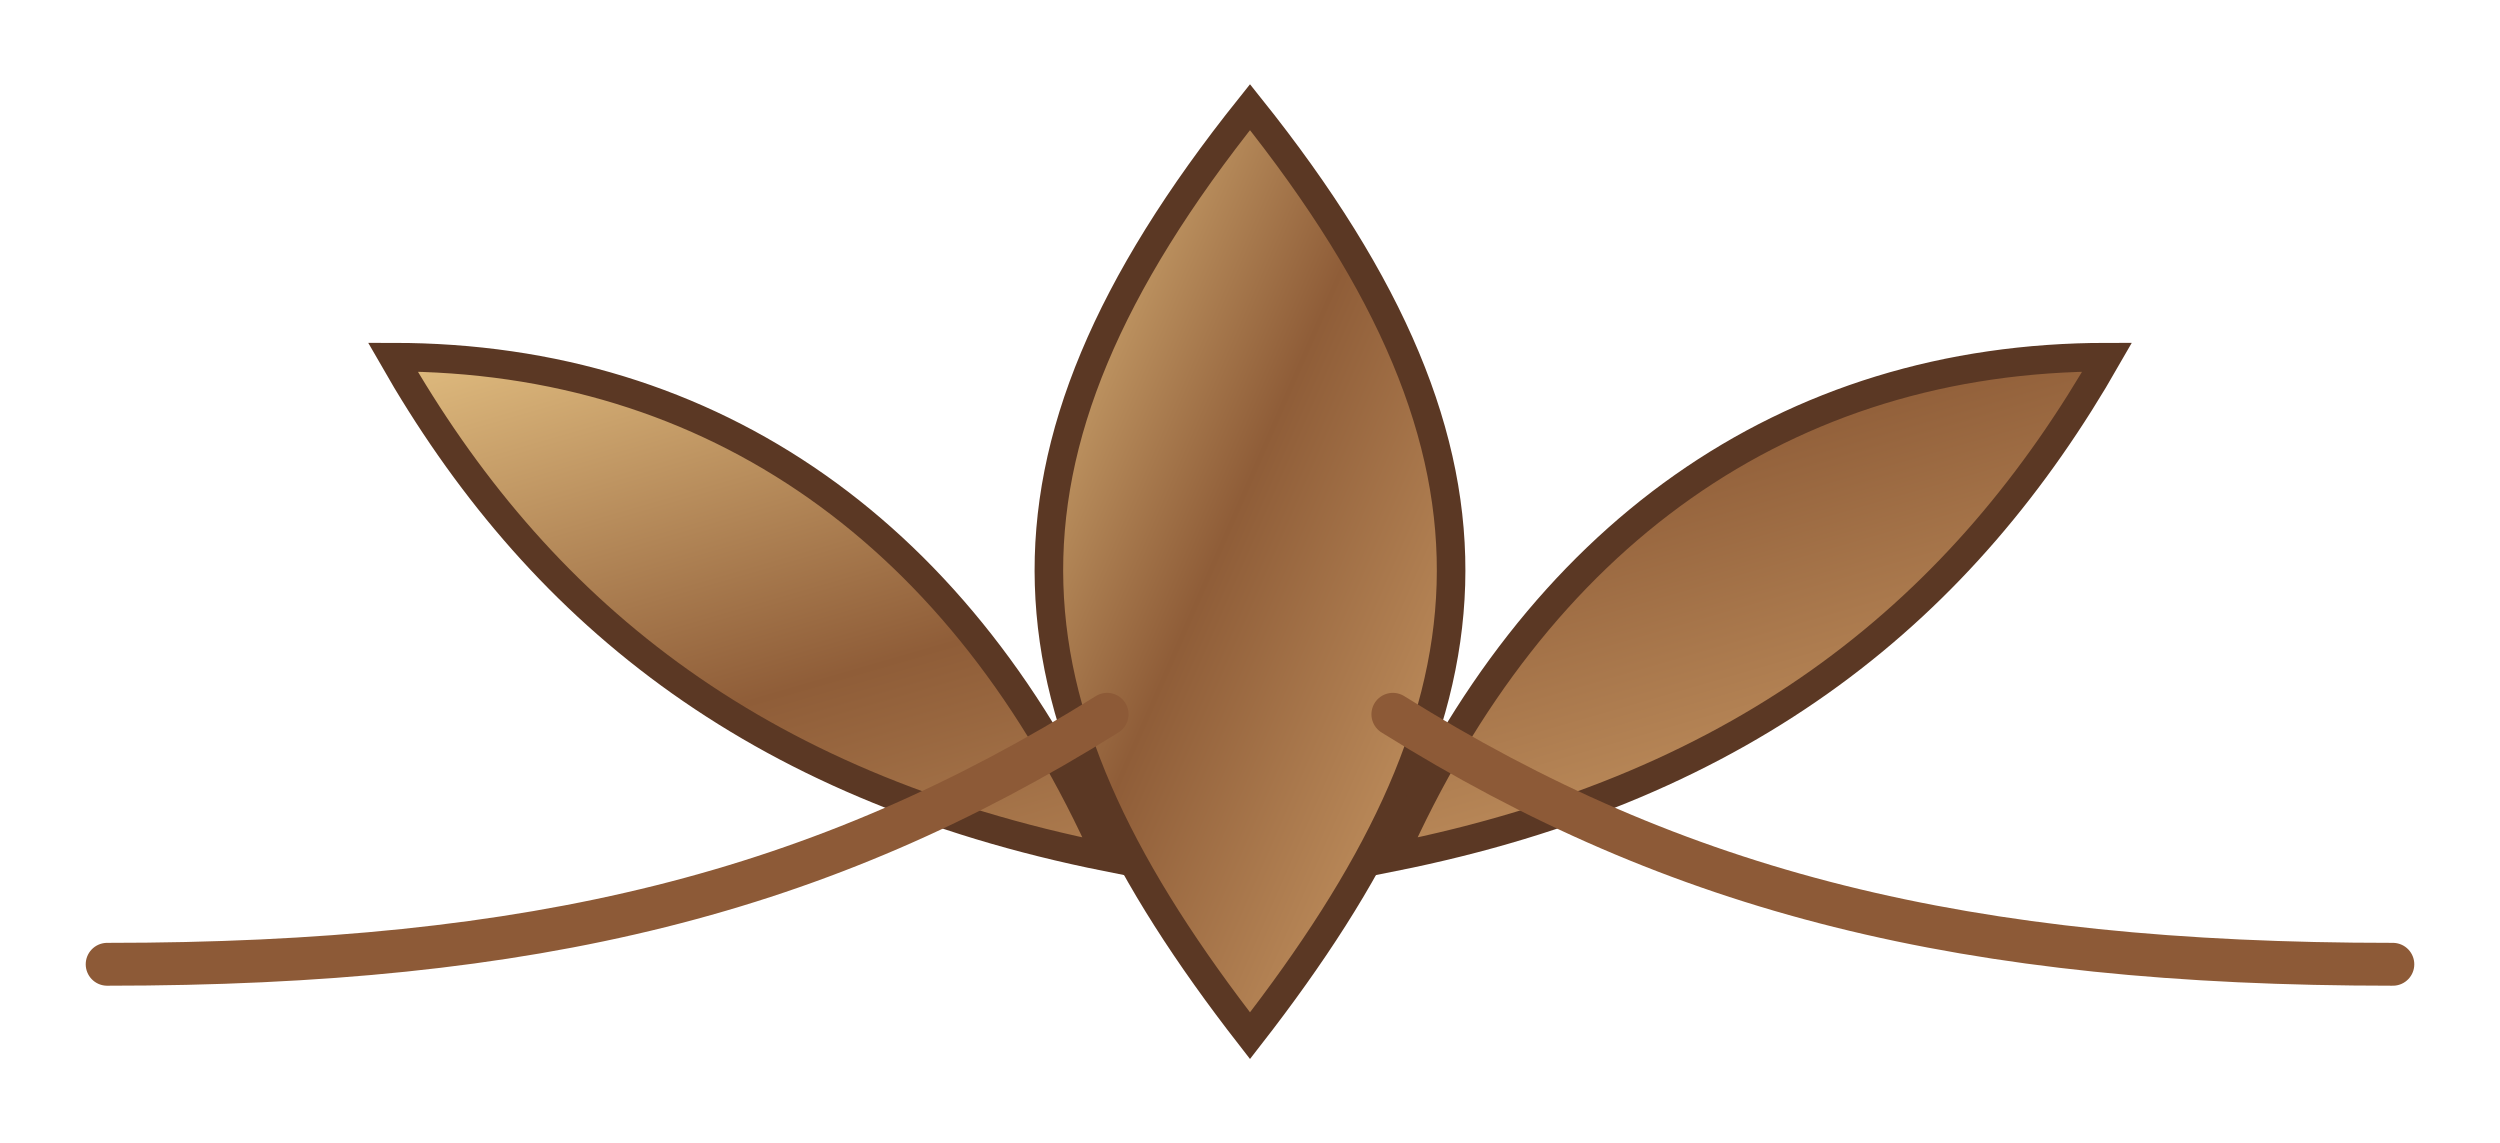
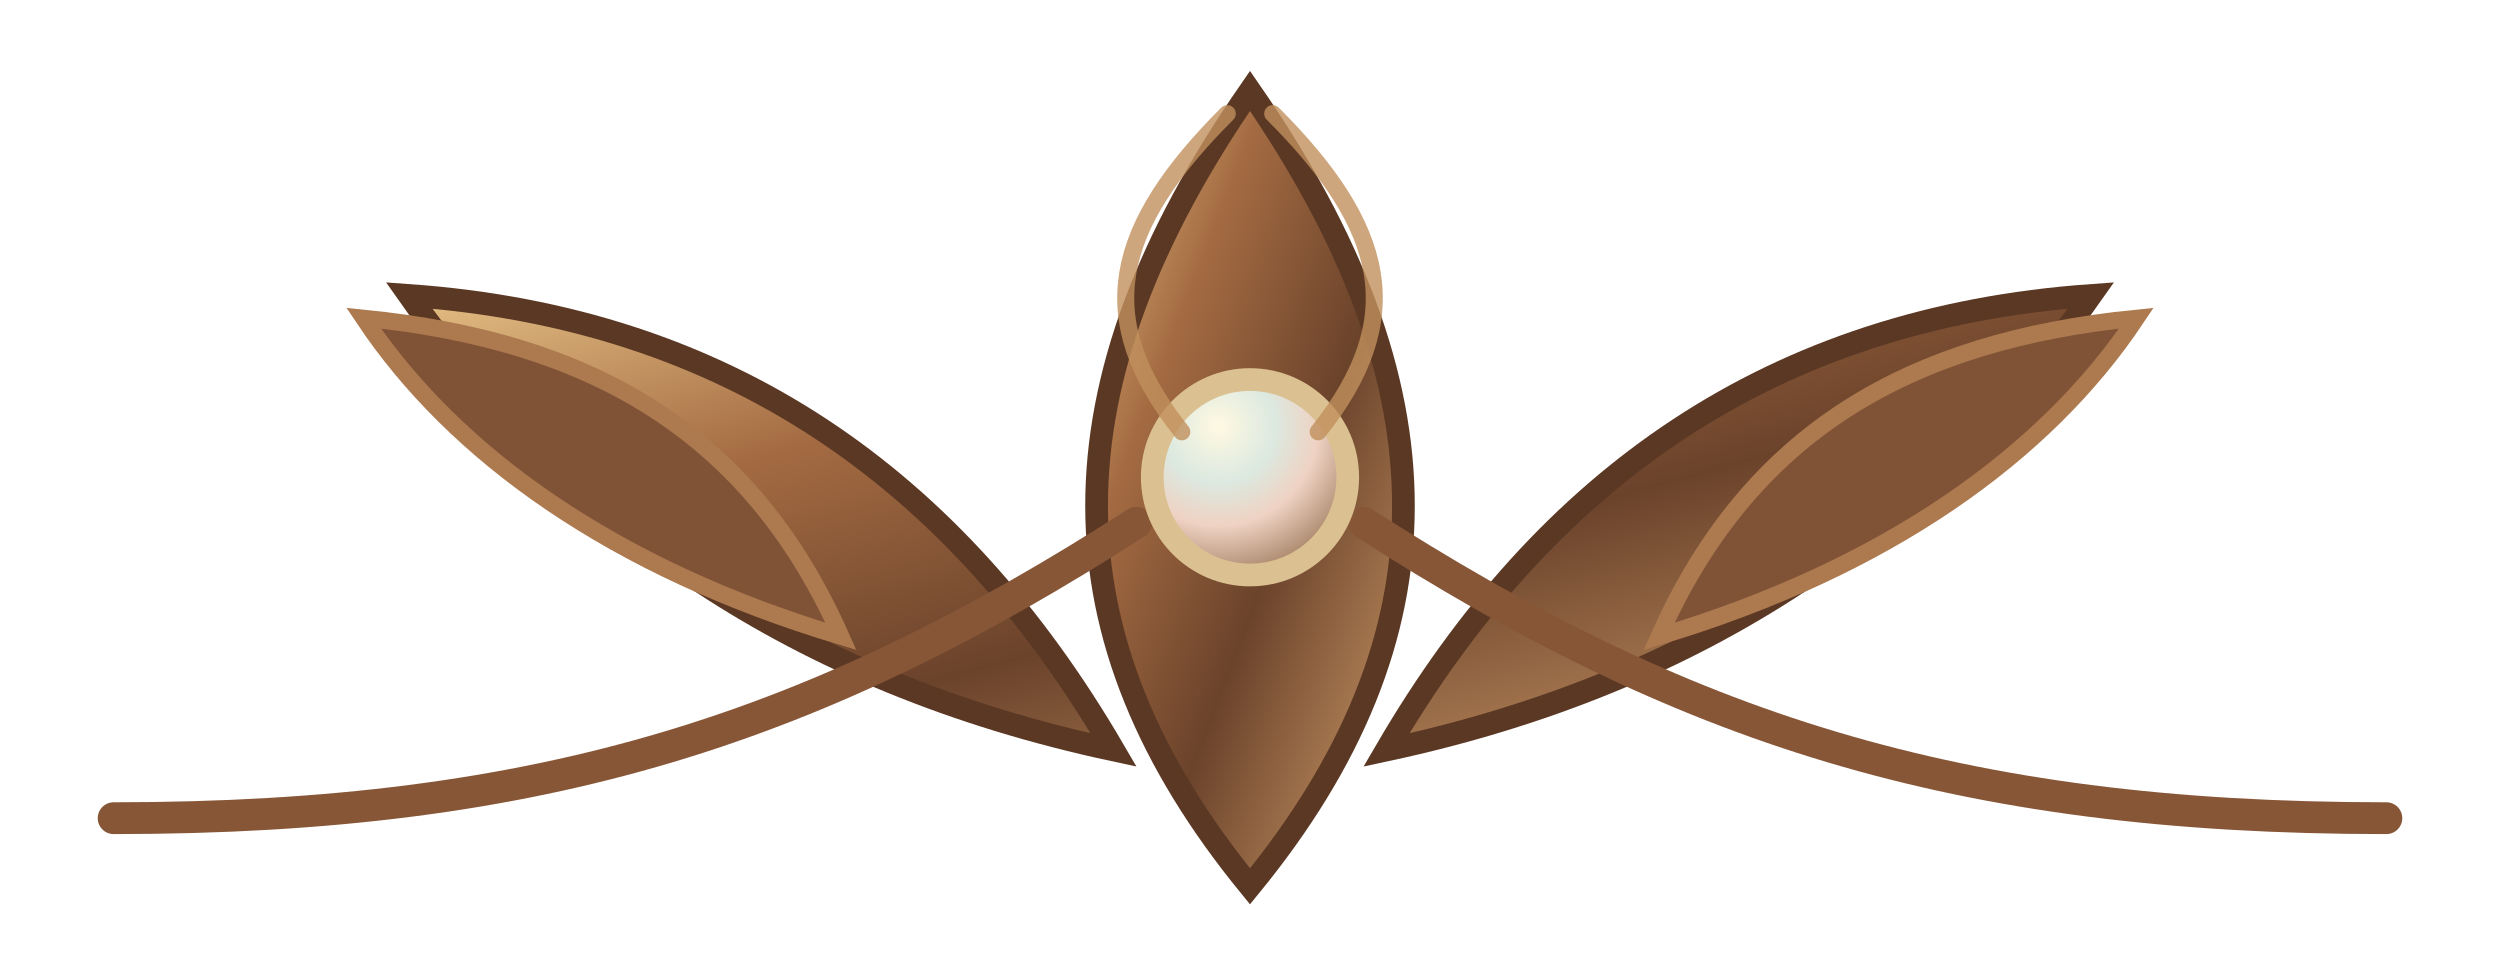
- <svg xmlns="http://www.w3.org/2000/svg" viewBox="0 0 70 32" fill="none">
+ <svg xmlns="http://www.w3.org/2000/svg" viewBox="0 0 110 42" fill="none">
  <defs>
    <linearGradient id="g" x1="0" y1="0" x2="1" y2="1">
-       <stop stop-color="#e1bd80" />
-       <stop offset=".45" stop-color="#8f5d38" />
-       <stop offset="1" stop-color="#d0a06a" />
+       <stop stop-color="#e4bf84" />
+       <stop offset=".28" stop-color="#a46b42" />
+       <stop offset=".58" stop-color="#6b432b" />
+       <stop offset="1" stop-color="#d6a36e" />
    </linearGradient>
+     <radialGradient id="p" cx="34%" cy="24%" r="82%">
+       <stop stop-color="#fff9e2" />
+       <stop offset=".35" stop-color="#dce9e0" />
+       <stop offset=".62" stop-color="#efd2c3" />
+       <stop offset="1" stop-color="#9c795a" />
+     </radialGradient>
  </defs>
-   <path d="M35 29C28 20 27 13 35 3c8 10 7 17 0 26Z" fill="url(#g)" stroke="#5b3824" stroke-width=".8" />
-   <path d="M31 24C21 22 15 17 11 10c9 0 16 5 20 14ZM39 24c10-2 16-7 20-14-9 0-16 5-20 14Z" fill="url(#g)" stroke="#5b3824" stroke-width=".8" />
-   <path d="M3 27c12 0 20-2 28-7M67 27c-12 0-20-2-28-7" stroke="#8d5a37" stroke-width="1.2" stroke-linecap="round" />
+   <path d="M55 39C46 28 46 17 55 4c9 13 9 24 0 35Z" fill="url(#g)" stroke="#5b3824" stroke-width="1" />
+   <path d="M49 33C35 30 25 23 18 13c14 1 24 8 31 20ZM61 33c14-3 24-10 31-20-14 1-24 8-31 20Z" fill="url(#g)" stroke="#5b3824" stroke-width="1" />
+   <path d="M37 28C27 25 20 20 16 14c10 1 17 5 21 14ZM73 28c10-3 17-8 21-14-10 1-17 5-21 14Z" fill="#805337" stroke="#ad794f" stroke-width=".75" />
+   <path d="M5 36c19 0 31-4 45-13M105 36c-19 0-31-4-45-13" stroke="#875637" stroke-width="1.4" stroke-linecap="round" />
+   <circle cx="55" cy="21" r="4.3" fill="url(#p)" stroke="#dbc092" stroke-width="1" />
+   <path d="M54 5c-5 5-6 9-2 14M56 5c5 5 6 9 2 14" stroke="#c1905c" stroke-width=".75" stroke-linecap="round" opacity=".8" />
</svg>
